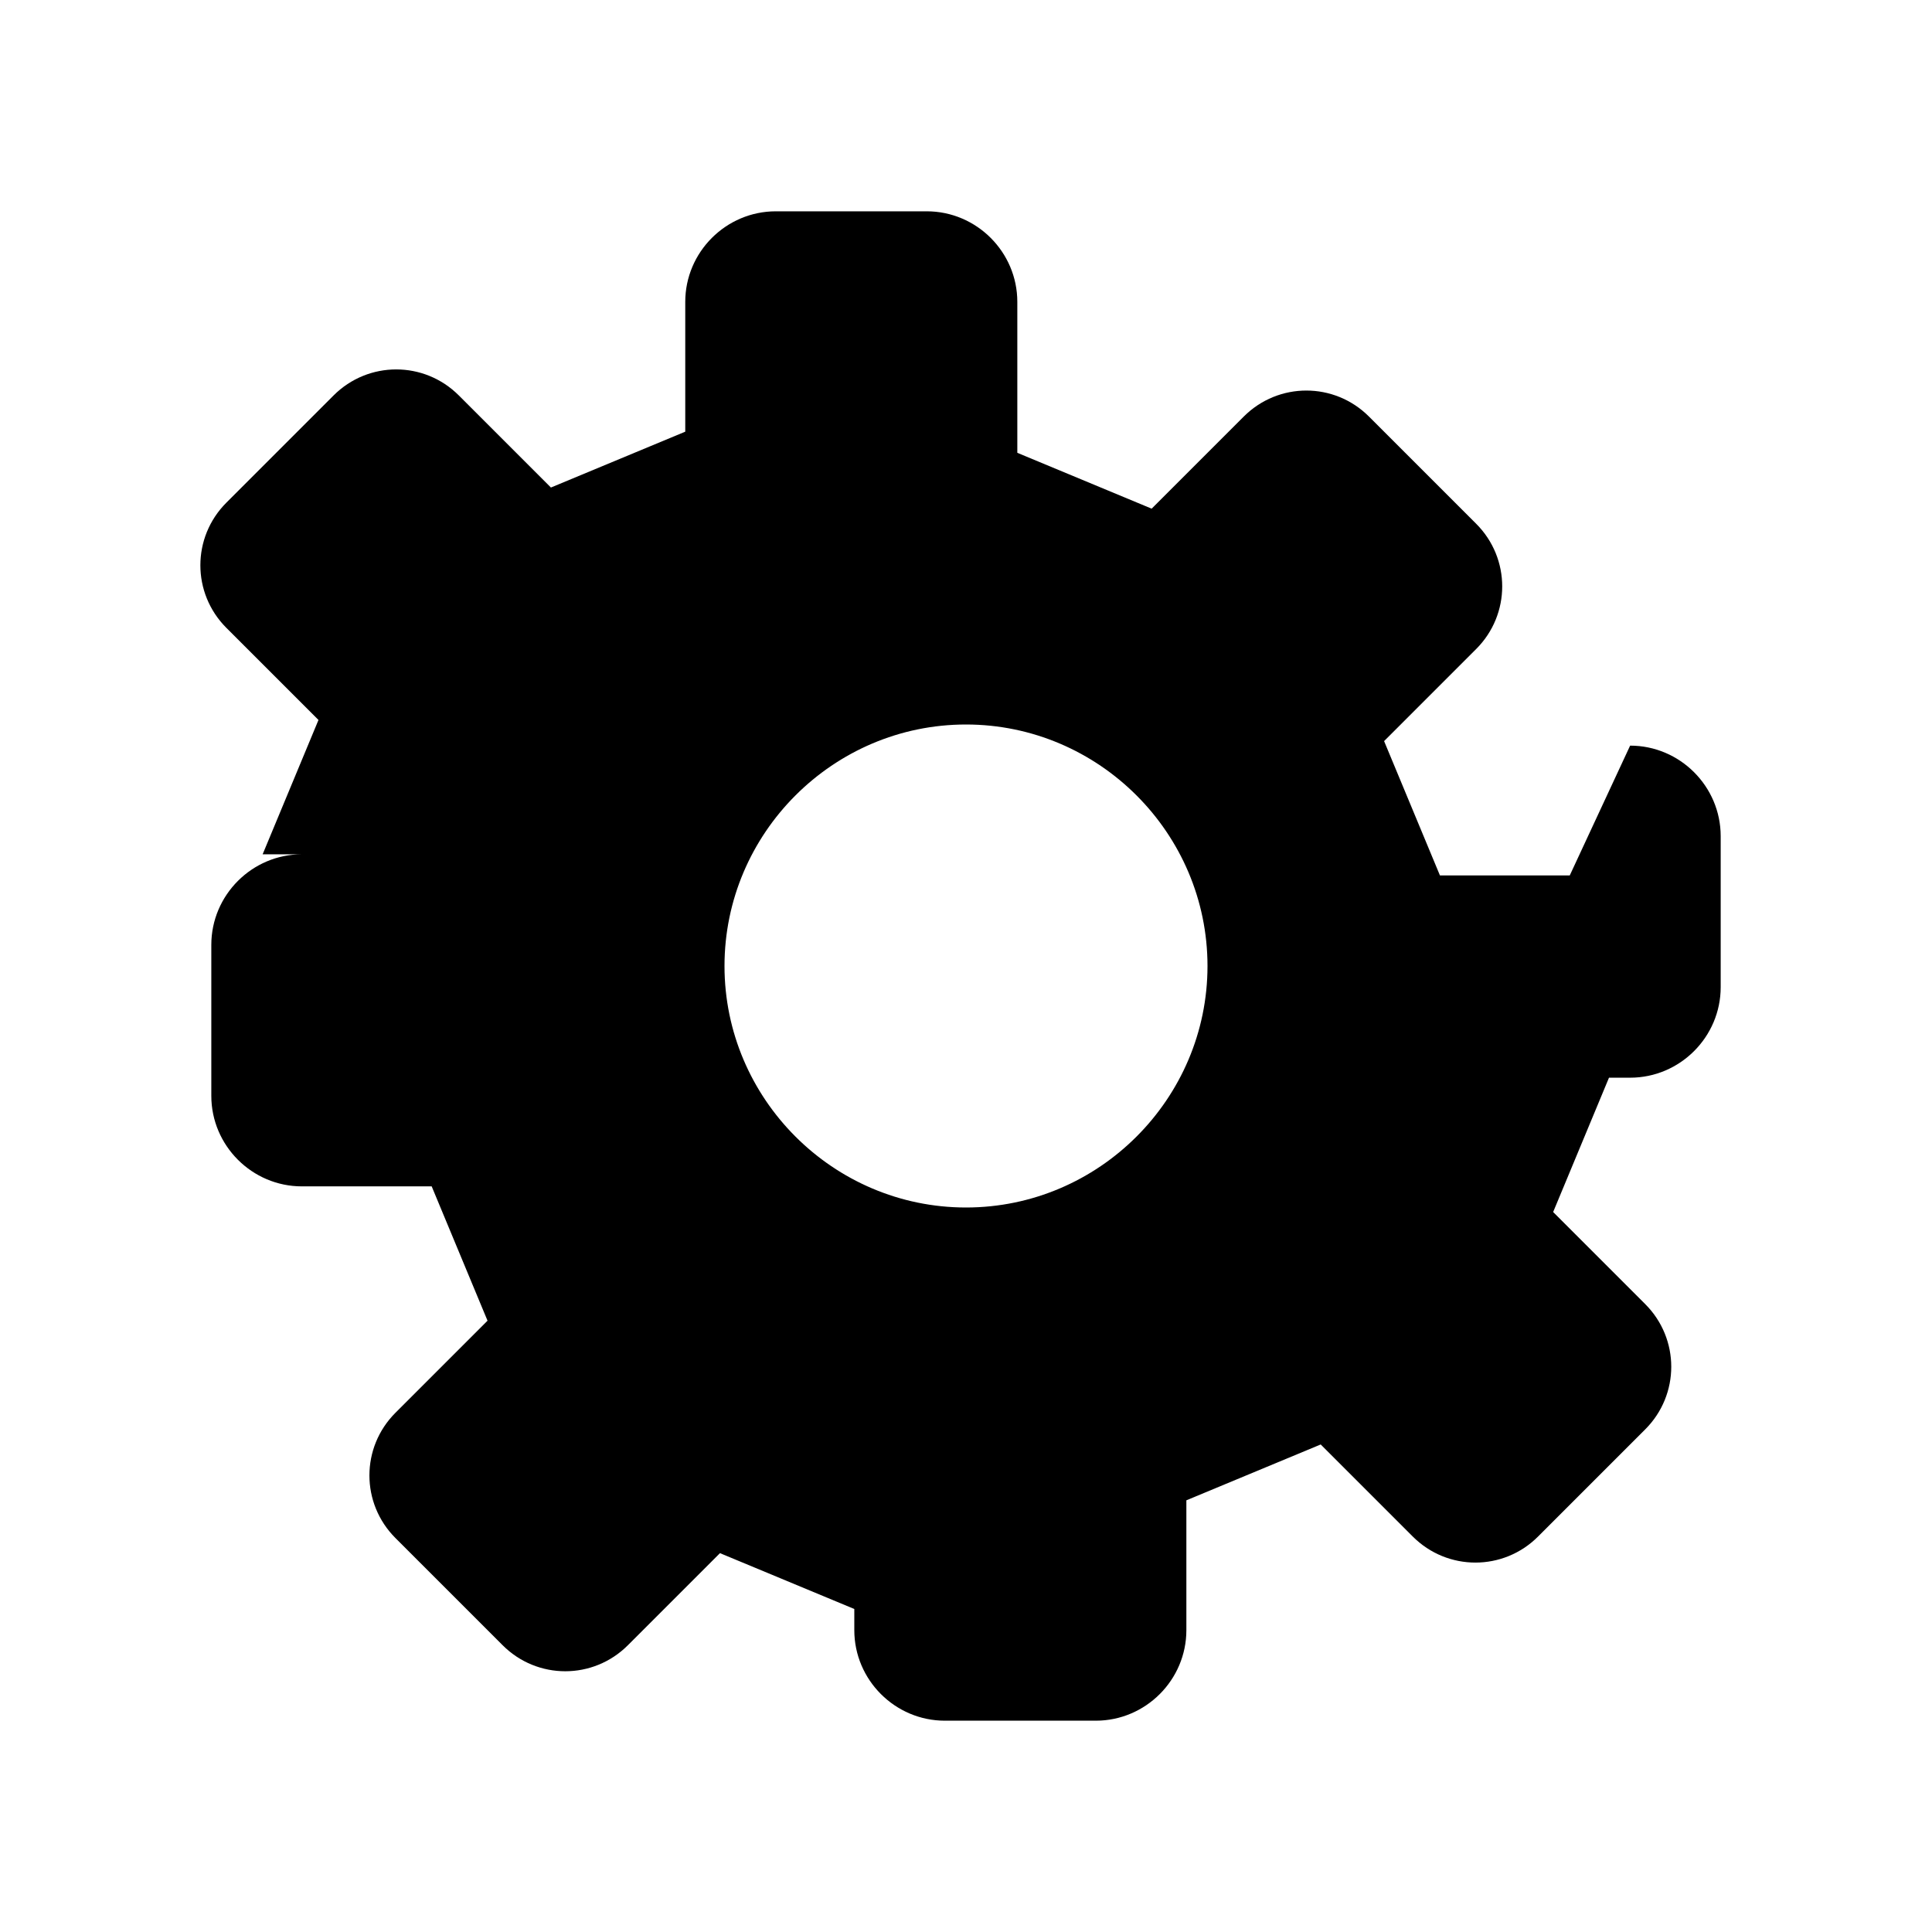
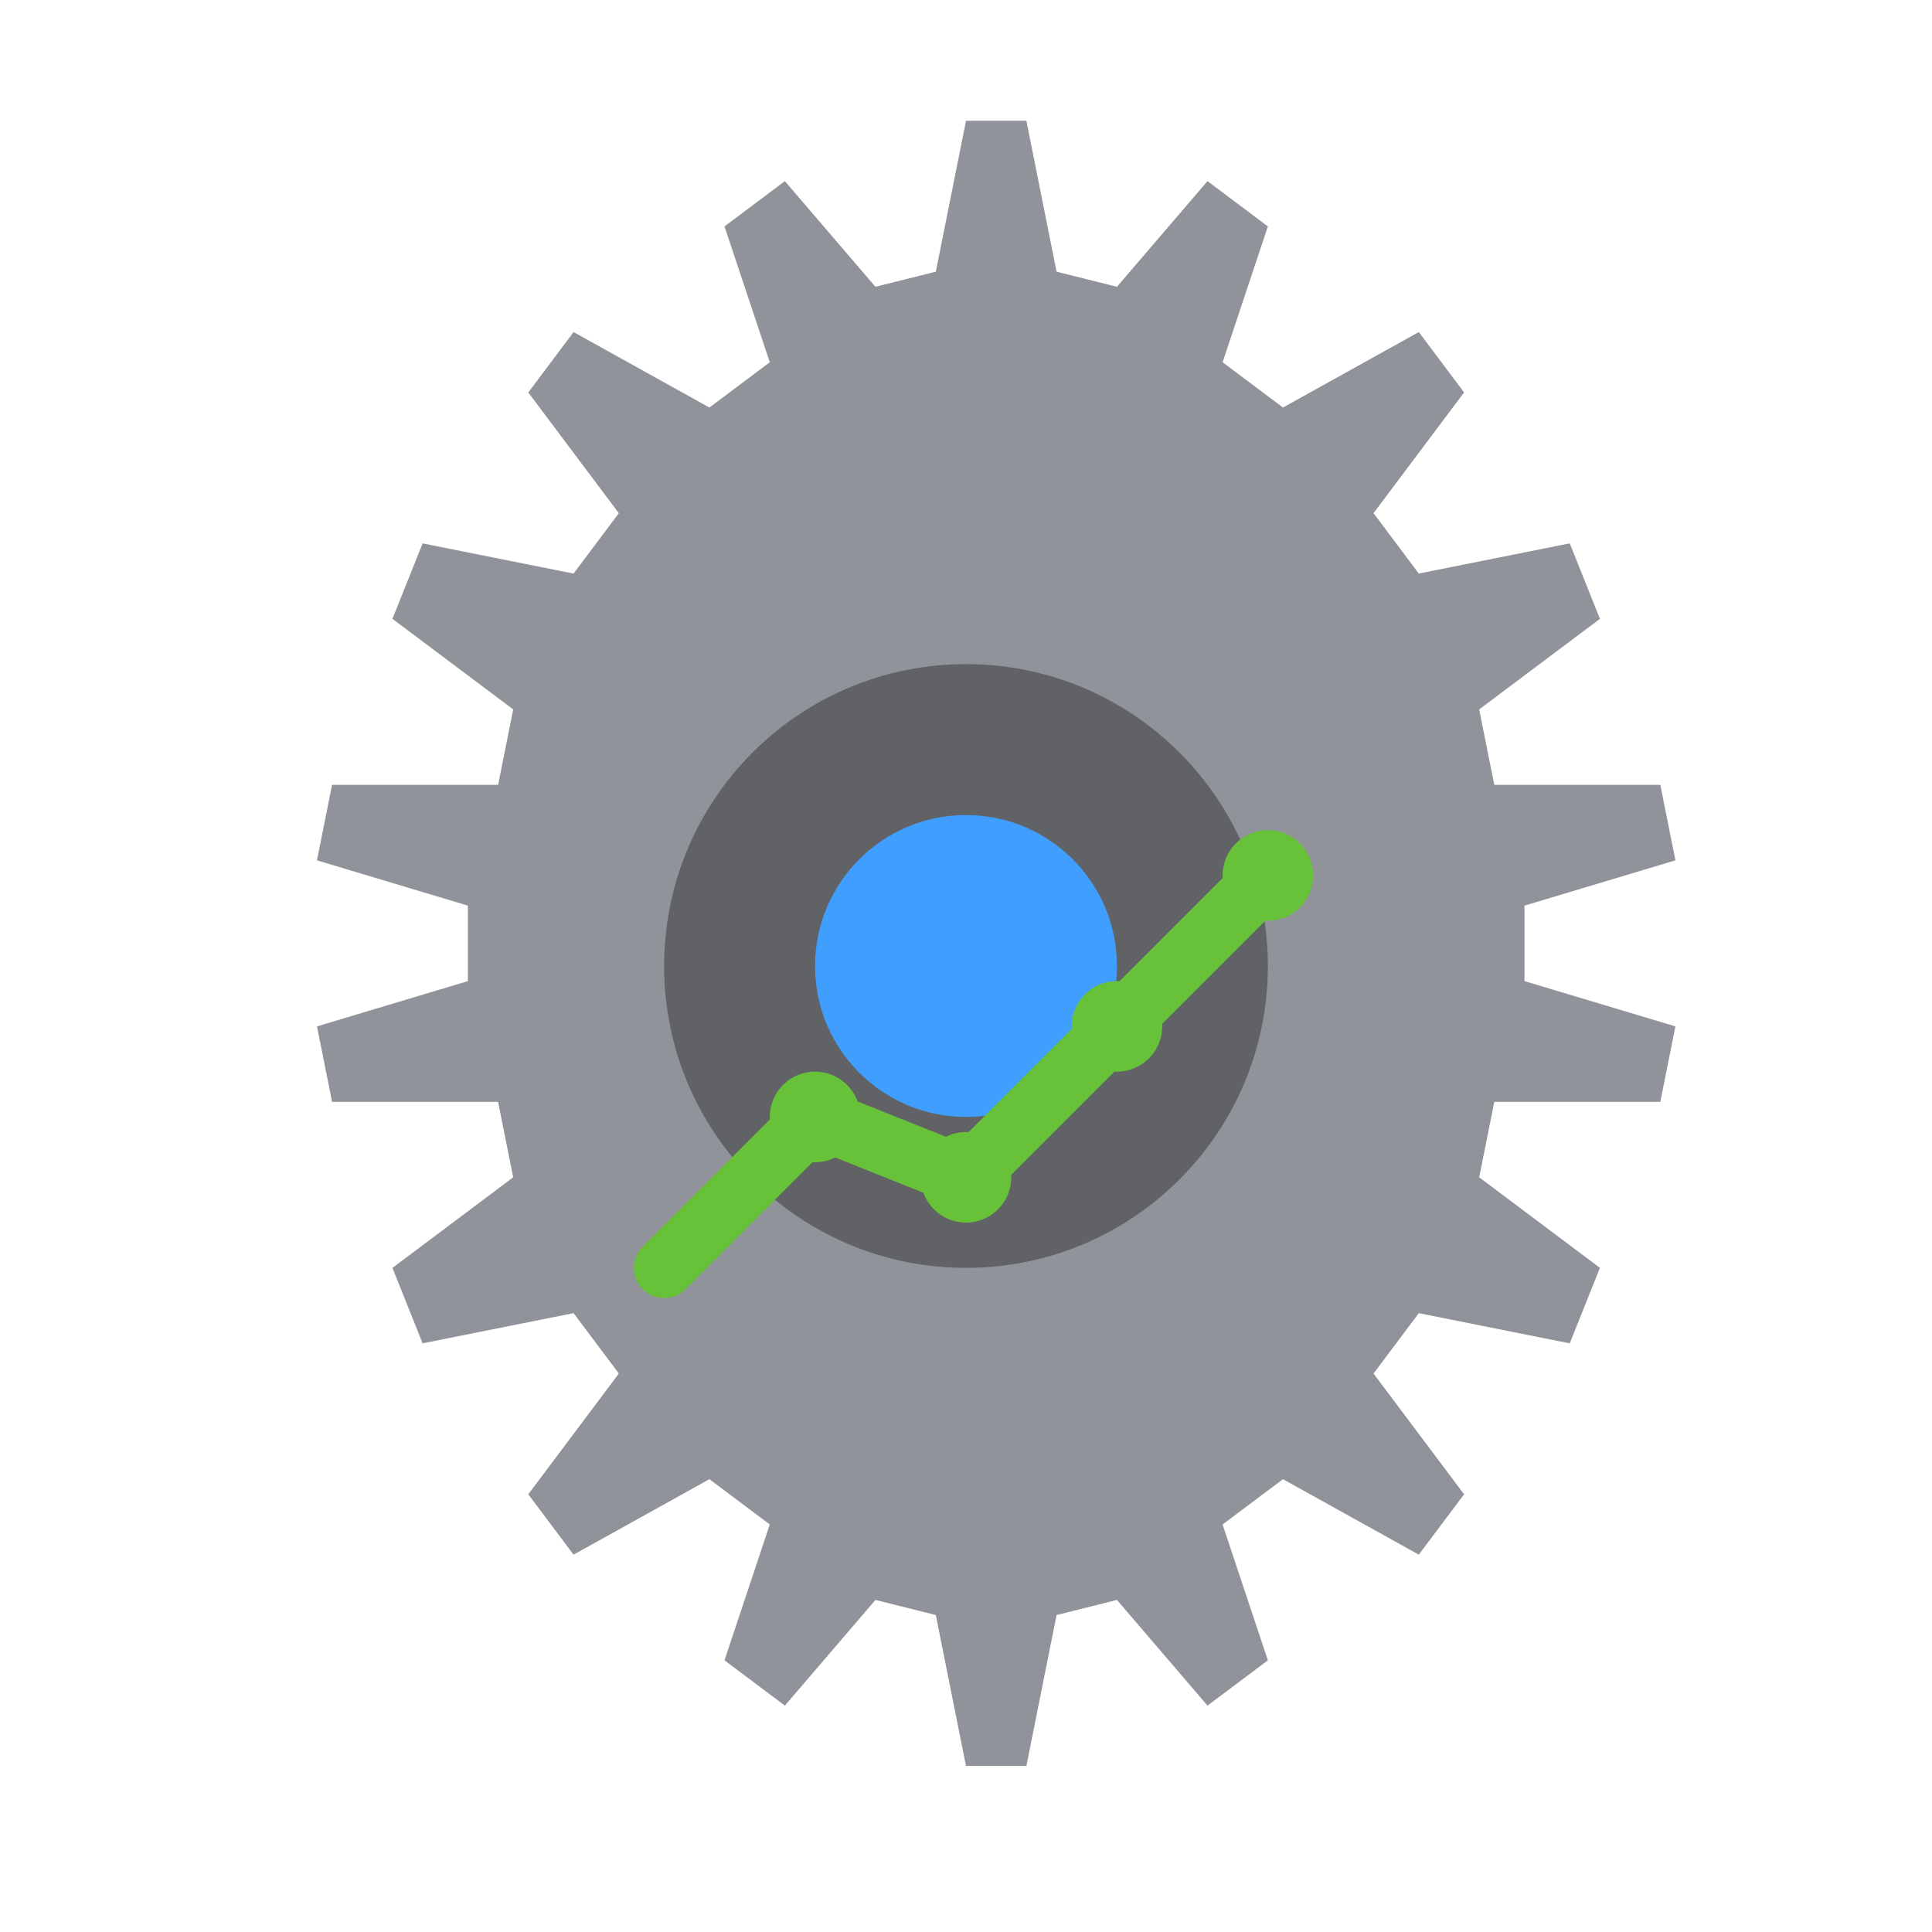
- <svg viewBox="0 0 1024 1024">
-   <path d="M832 464h-68.8l-29.6-71.2 48.8-48.8c18.4-18.4 18.4-48 0-66.4l-56.8-56.8c-18.4-18.4-48-18.4-66.4 0l-48.8 48.8-71.2-29.6V160c0-26.4-21.6-48-48-48h-80c-26.4 0-48 21.6-48 48v68.8l-71.2 29.6-48.8-48.8c-18.4-18.4-48-18.4-66.4 0l-56.8 56.8c-18.4 18.4-18.4 48 0 66.4l48.8 48.8-29.6 71.2H160c-26.4 0-48 21.6-48 48v80c0 26.4 21.6 48 48 48h68.8l29.6 71.2-48.8 48.8c-18.4 18.4-18.4 48 0 66.4l56.8 56.8c18.4 18.4 48 18.4 66.4 0l48.8-48.8 71.2 29.6V864c0 26.4 21.6 48 48 48h80c26.4 0 48-21.6 48-48v-68.8l71.2-29.6 48.8 48.8c18.4 18.4 48 18.4 66.4 0l56.8-56.8c18.4-18.4 18.4-48 0-66.4l-48.8-48.8 29.6-71.2H864c26.4 0 48-21.6 48-48v-80c0-26.4-21.6-48-48-48zM512 640c-70.4 0-128-57.6-128-128s57.6-128 128-128 128 57.6 128 128-57.6 128-128 128z" />
+ <svg xmlns="http://www.w3.org/2000/svg" width="128" height="128" viewBox="0 0 128 128">
+   <path d="M64 8 L68 8 L70 18 L74 19 L80 12 L84 15 L81 24 L85 27 L94 22 L97 26 L91 34 L94 38 L104 36 L106 41 L98 47 L99 52 L110 52 L111 57 L101 60 L101 65 L111 68 L110 73 L99 73 L98 78 L106 84 L104 89 L94 87 L91 91 L97 99 L94 103 L85 98 L81 101 L84 110 L80 113 L74 106 L70 107 L68 117 L64 117 L62 107 L58 106 L52 113 L48 110 L51 101 L47 98 L38 103 L35 99 L41 91 L38 87 L28 89 L26 84 L34 78 L33 73 L22 73 L21 68 L31 65 L31 60 L21 57 L22 52 L33 52 L34 47 L26 41 L28 36 L38 38 L41 34 L35 26 L38 22 L47 27 L51 24 L48 15 L52 12 L58 19 L62 18 L64 8 Z" fill="#909399" />
+   <circle cx="64" cy="64" r="20" fill="#606266" />
+   <circle cx="64" cy="64" r="10" fill="#409EFF" />
+   <polyline points="44,84 54,74 64,78 74,68 84,58" fill="none" stroke="#67C23A" stroke-width="4" stroke-linecap="round" stroke-linejoin="round" />
+   <circle cx="54" cy="74" r="3" fill="#67C23A" />
+   <circle cx="64" cy="78" r="3" fill="#67C23A" />
+   <circle cx="74" cy="68" r="3" fill="#67C23A" />
+   <circle cx="84" cy="58" r="3" fill="#67C23A" />
</svg>
